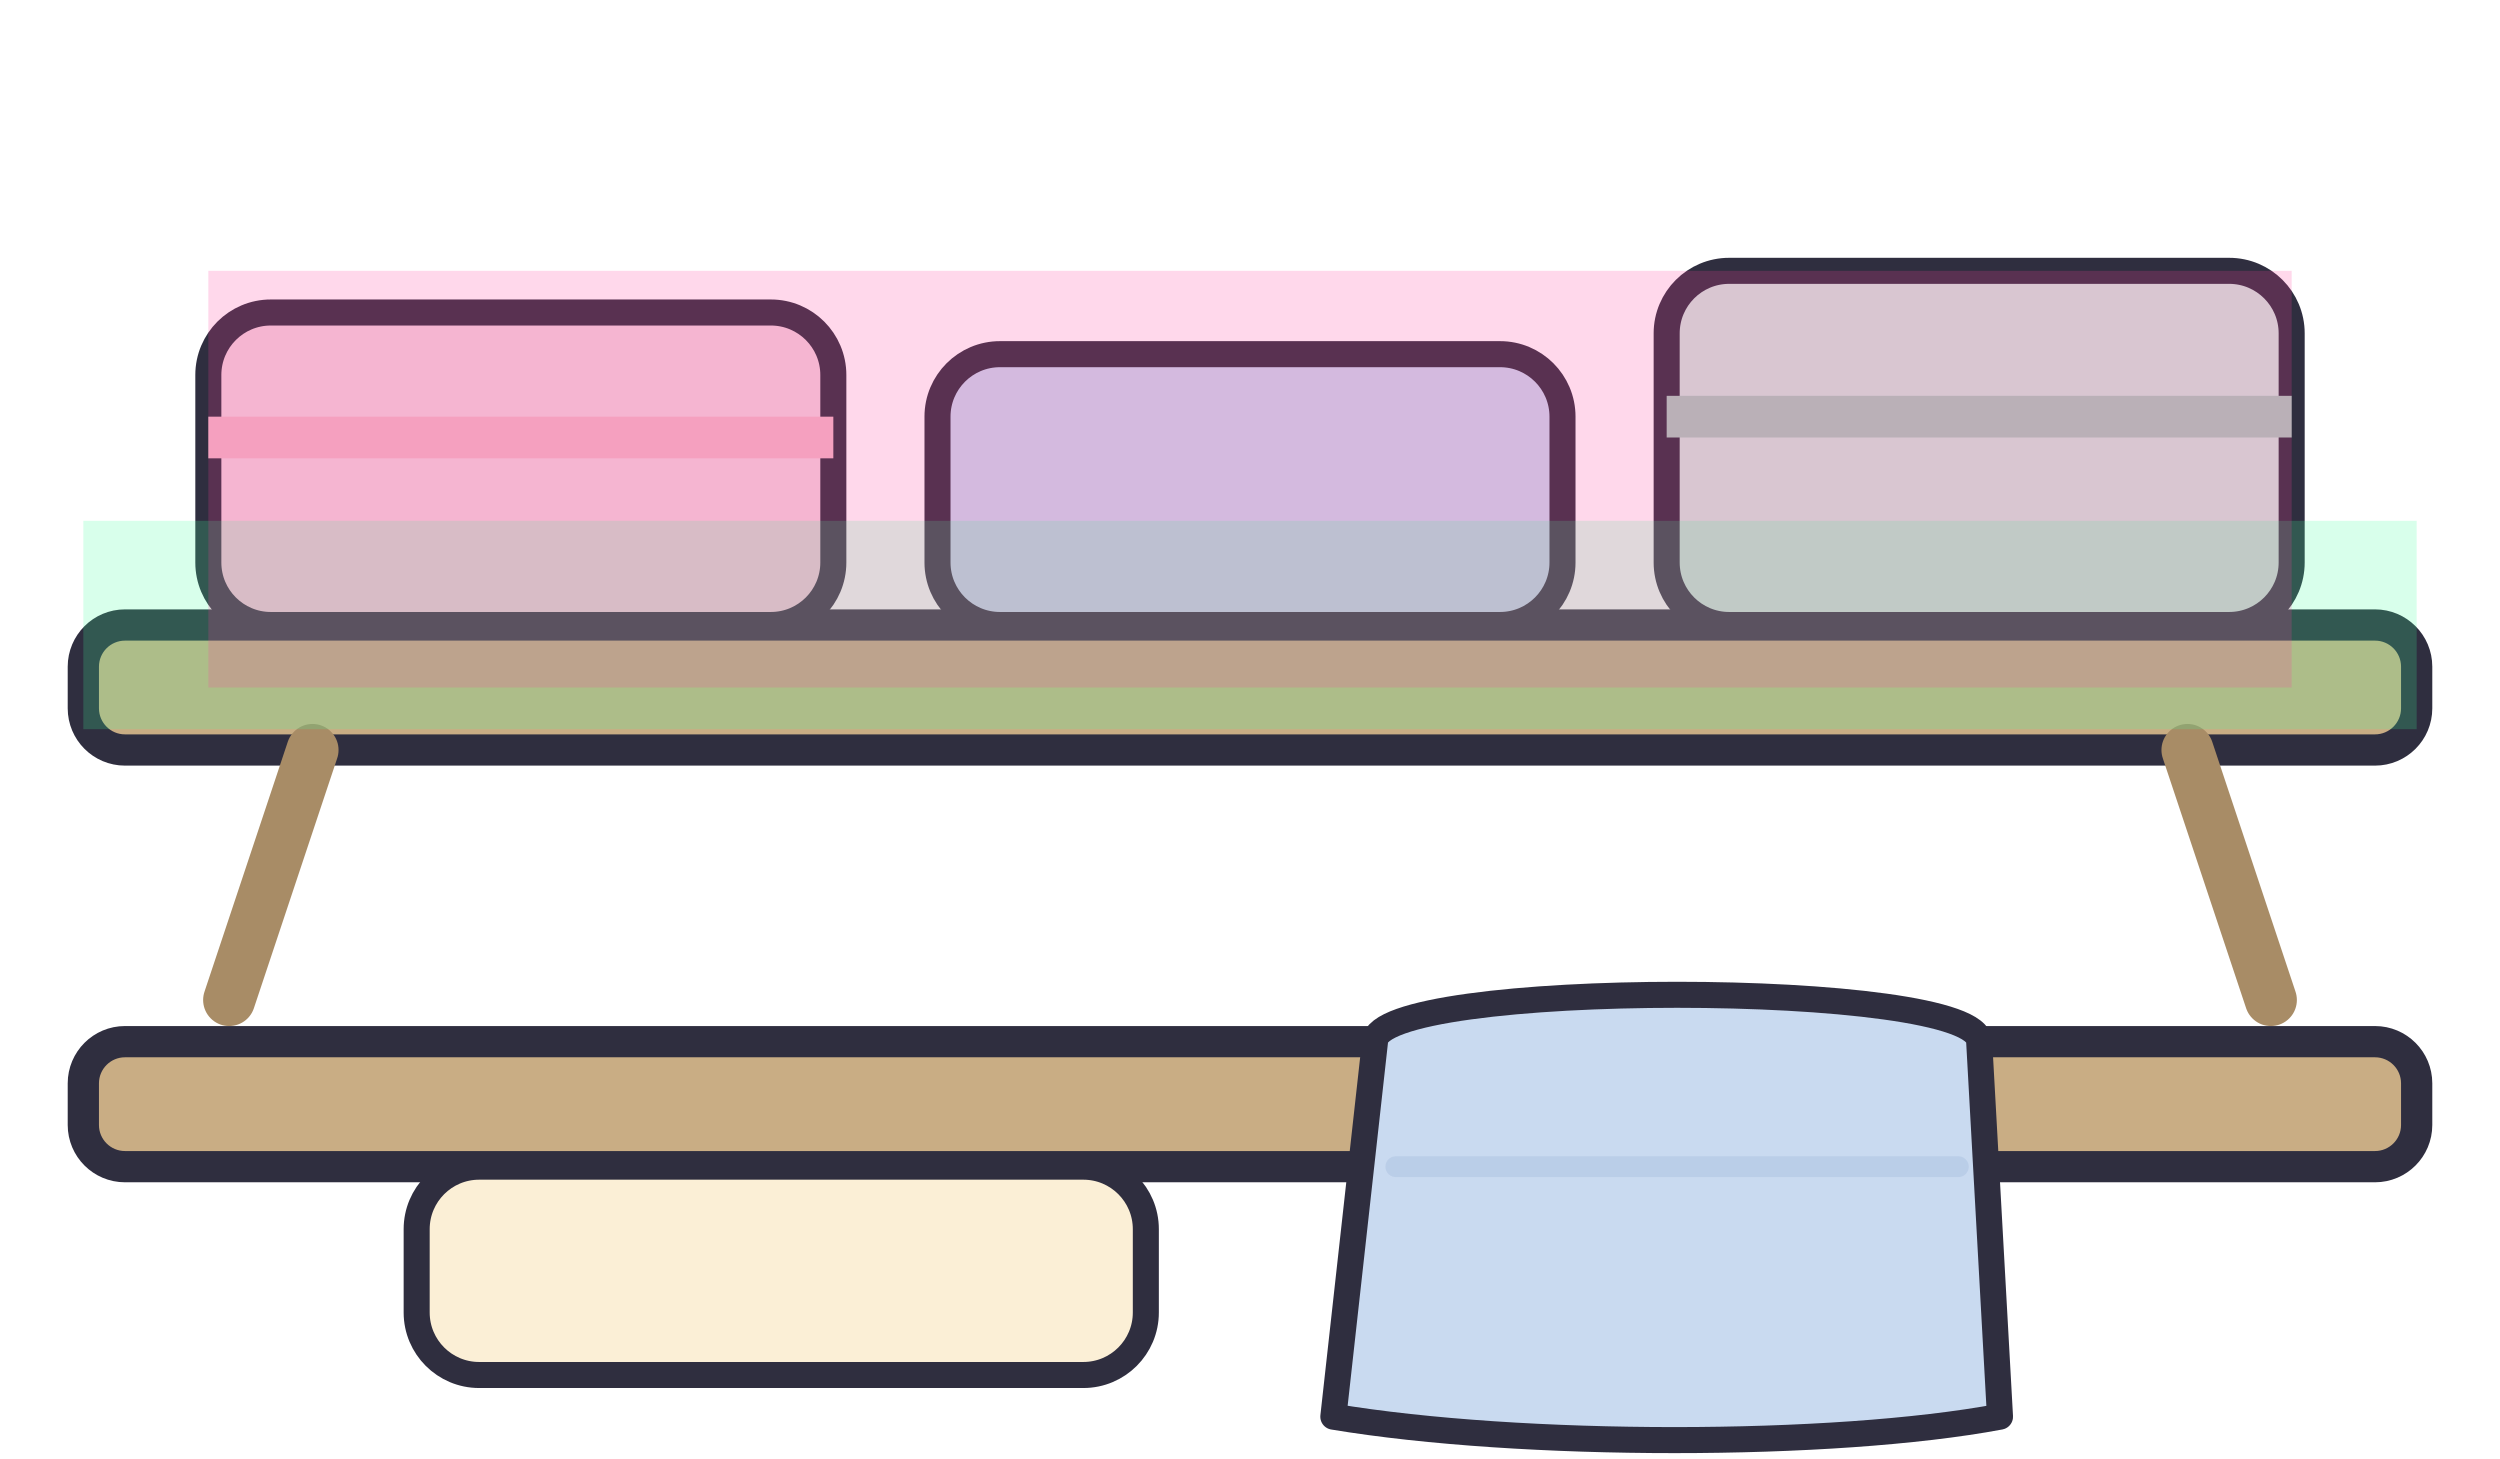
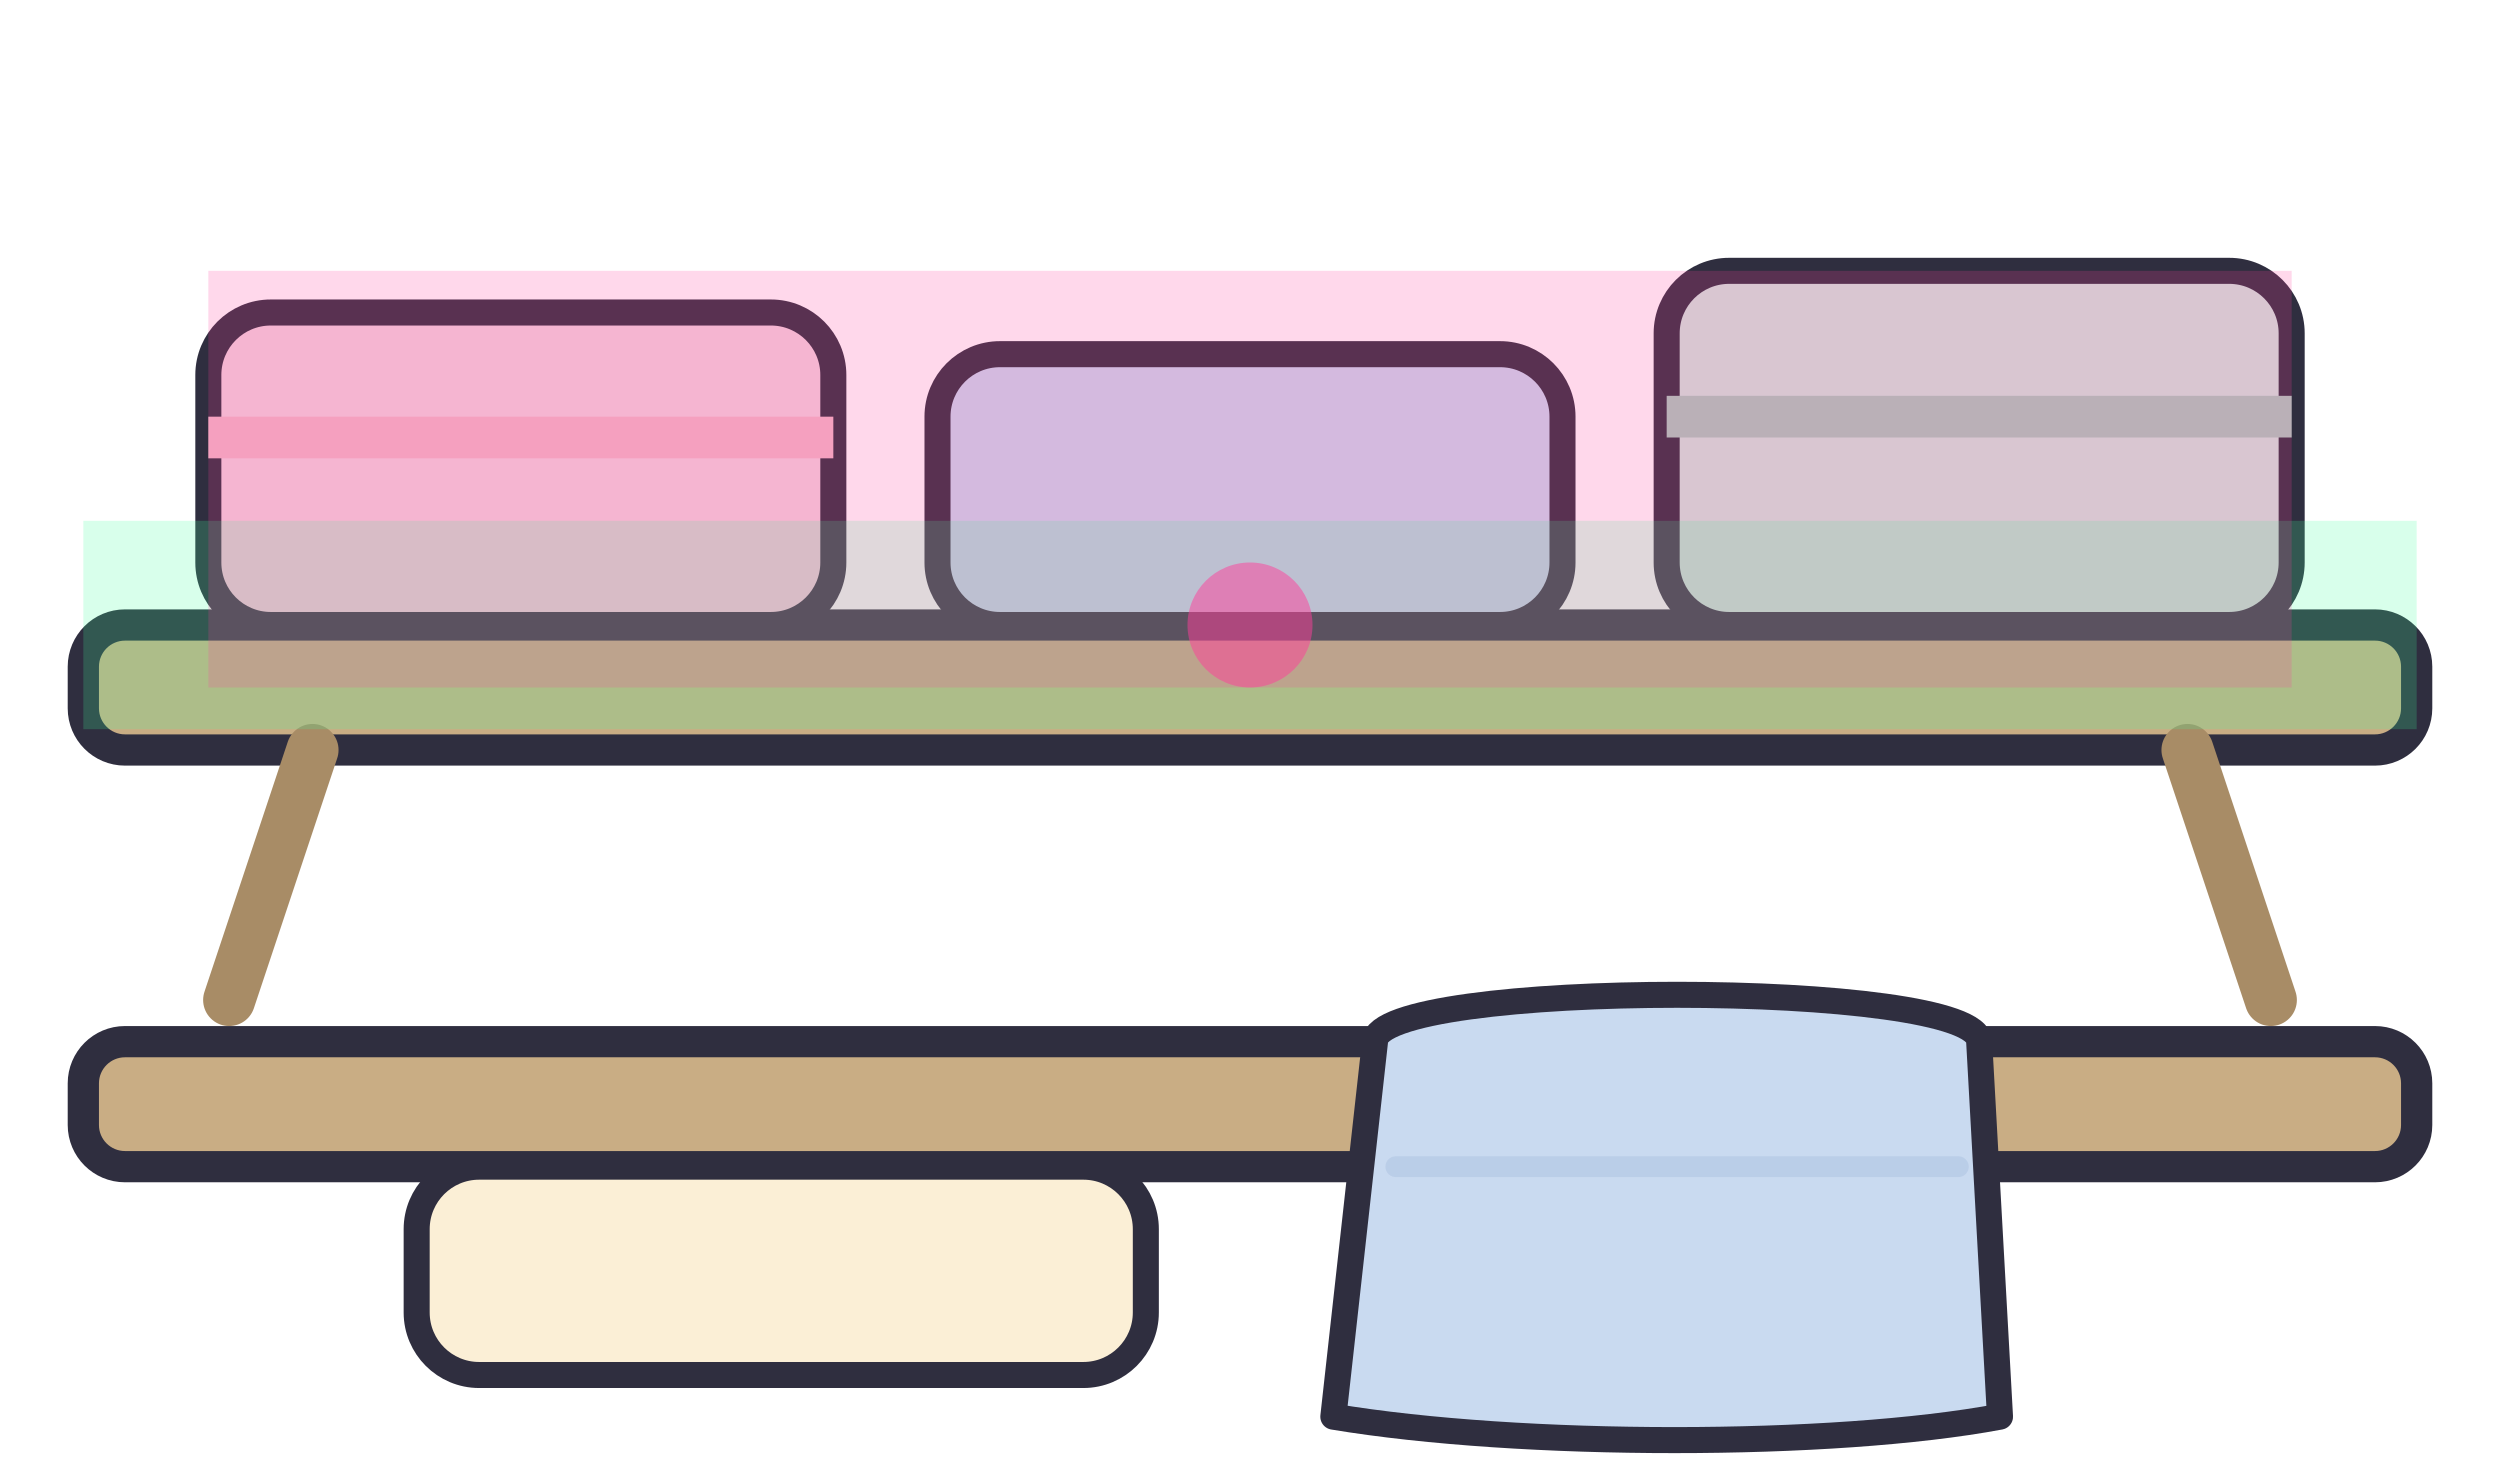
<svg xmlns="http://www.w3.org/2000/svg" viewBox="0 0 240 140" width="240" height="140">
  <g id="polička">
    <rect x="8" y="60" width="224" height="12" rx="4" fill="#C9AD84" stroke="#2F2E3F" stroke-width="3" stroke-linejoin="round" stroke-linecap="round" />
    <path d="M 30 72 L 22 96 M 210 72 L 218 96" fill="none" stroke="#A88C66" stroke-width="5" stroke-linejoin="round" stroke-linecap="round" />
    <rect x="8" y="100" width="224" height="12" rx="4" fill="#C9AD84" stroke="#2F2E3F" stroke-width="3" stroke-linejoin="round" stroke-linecap="round" />
  </g>
  <g id="ručníky">
    <rect x="20" y="30" width="60" height="30" rx="6" fill="#F3D3DE" stroke="#2F2E3F" stroke-width="2.5" stroke-linejoin="round" stroke-linecap="round" />
    <rect x="20" y="40" width="60" height="4" fill="#F3B9C8" stroke="none" />
    <rect x="160" y="26" width="60" height="34" rx="6" fill="#CFE8DF" stroke="#2F2E3F" stroke-width="2.5" stroke-linejoin="round" stroke-linecap="round" />
    <rect x="160" y="38" width="60" height="4" fill="#A9CDBE" stroke="none" />
    <rect x="40" y="112" width="70" height="20" rx="6" fill="#FBEFD6" stroke="#2F2E3F" stroke-width="2.5" stroke-linejoin="round" stroke-linecap="round" />
  </g>
  <g id="ručník">
    <rect x="90" y="34" width="60" height="26" rx="6" fill="#C9DAF0" stroke="#2F2E3F" stroke-width="2.5" stroke-linejoin="round" stroke-linecap="round" />
  </g>
-   <g id="stav: shozený ručník" data-state="hidden" data-replaces="ručník">
+   <g id="stav: shozený ručník" data-state="hidden" data-replaces="ručník" data-pose="120 60 160 100 0 1 1">
    <path d="M 132 100 C 132 94 190 94 190 100 L 192 136 C 176 139 146 139 128 136 Z" fill="#C9DAF0" stroke="#2F2E3F" stroke-width="2.5" stroke-linejoin="round" stroke-linecap="round" />
    <path d="M 134 112 L 188 112" stroke="#B7CBE6" stroke-width="2" stroke-linejoin="round" stroke-linecap="round" opacity="0.8" />
  </g>
  <rect id="@plošina" x="8" y="50" width="224" height="20" fill="#3DFF9A" opacity="0.2" />
  <rect id="@dotyk ručníky" x="20" y="26" width="200" height="40" fill="#FF3D9A" opacity="0.2" />
+   <circle id="@čep ručník" cx="120" cy="60" r="6" fill="#FF3D9A" opacity="0.5" />
</svg>
